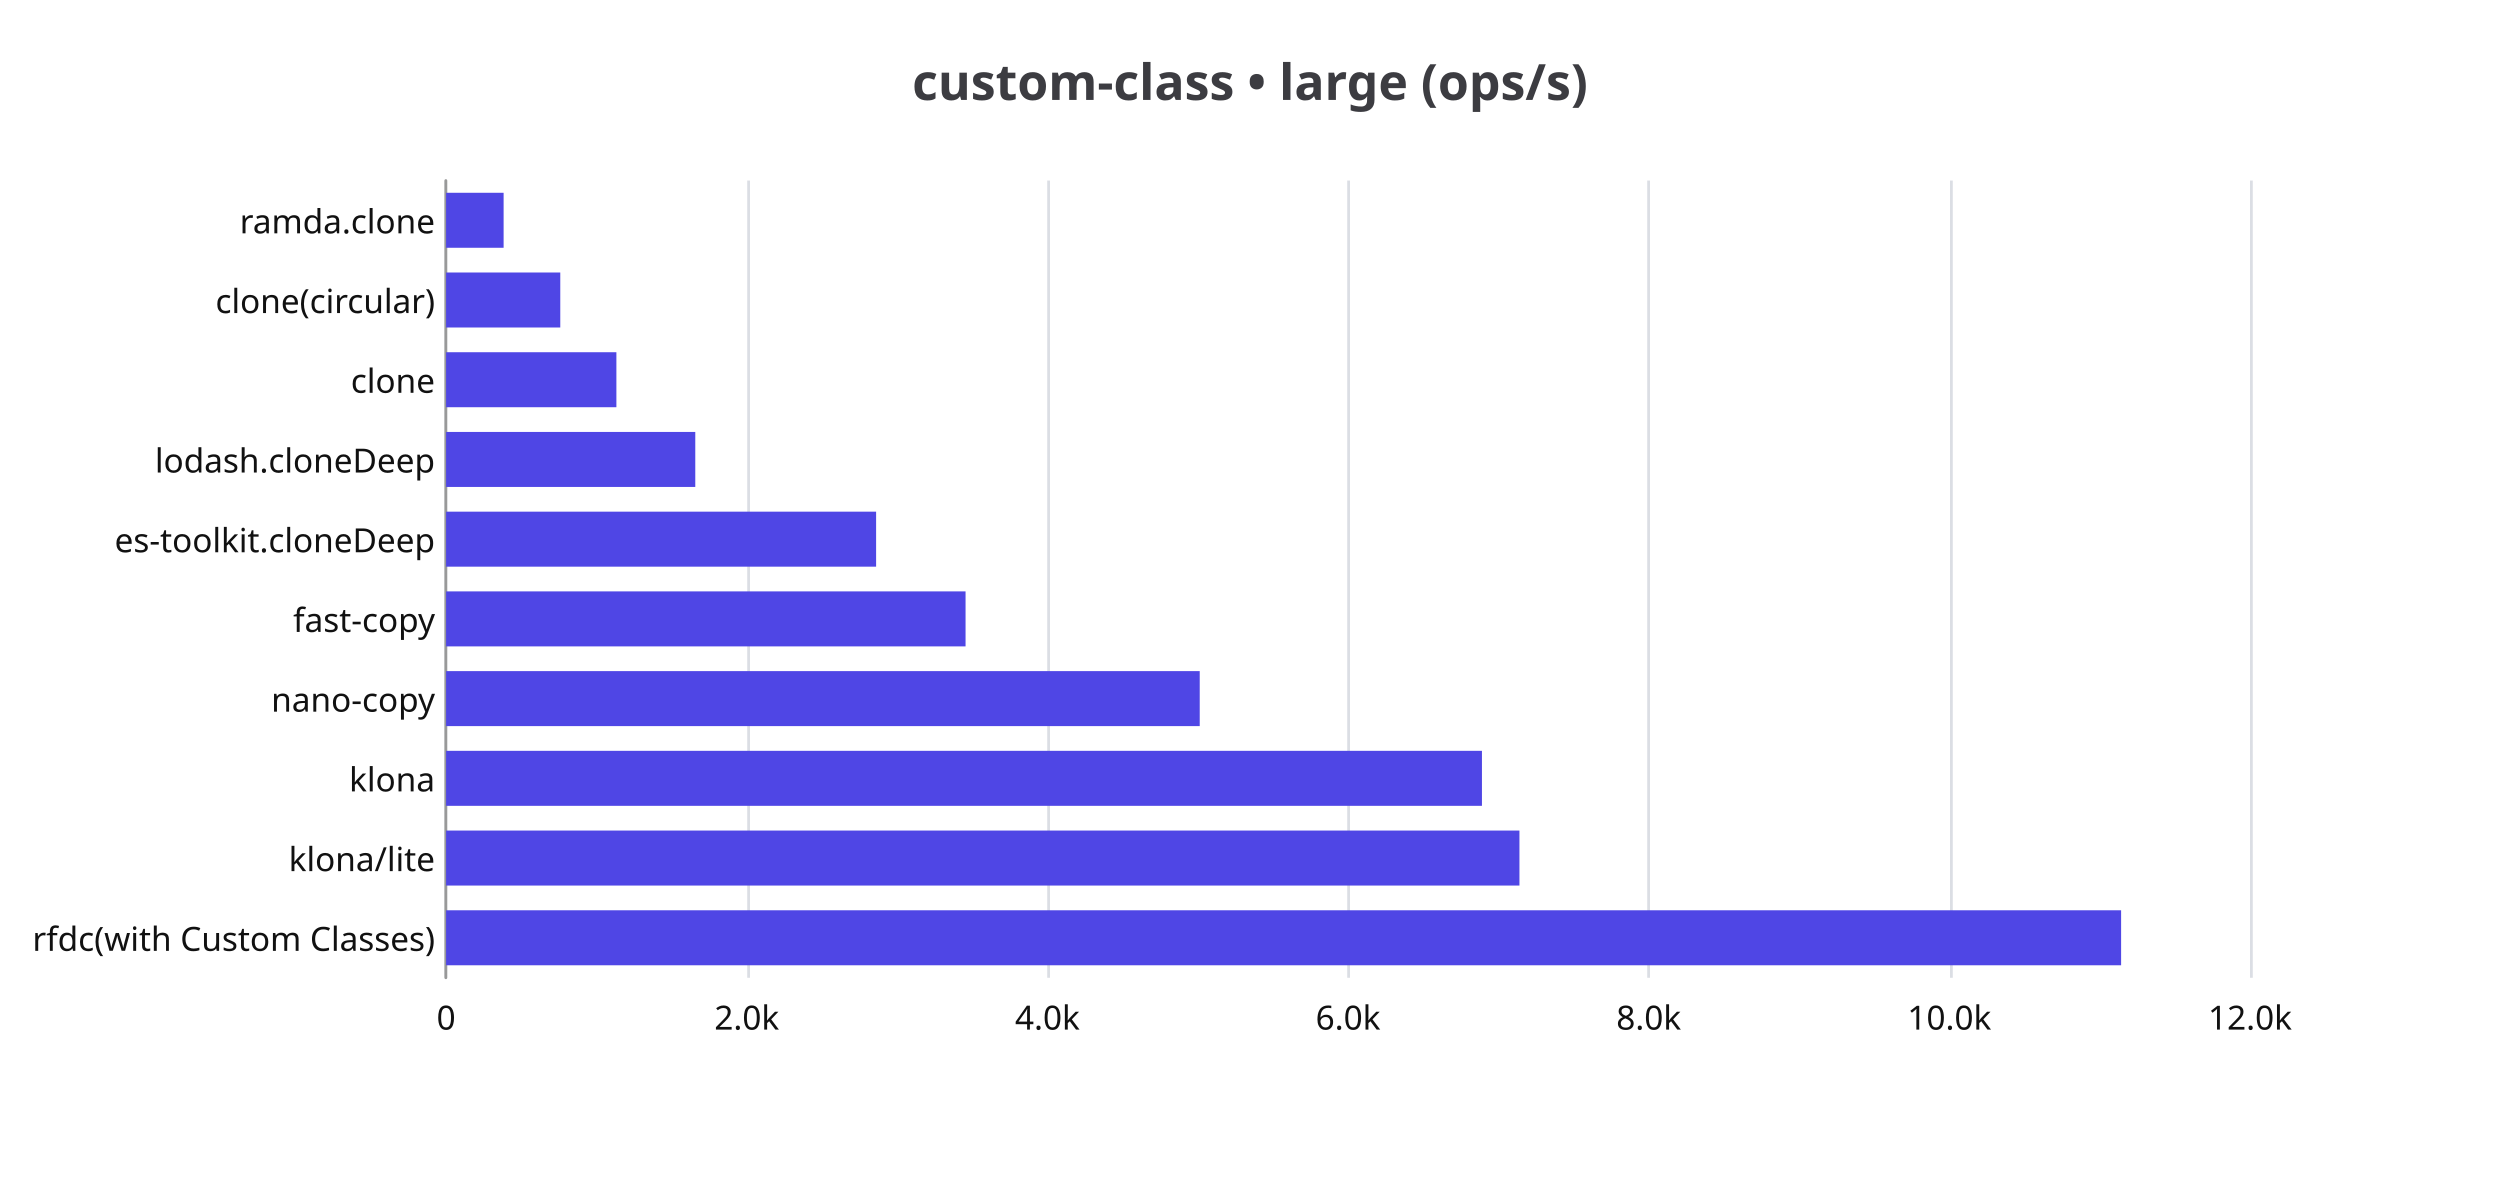
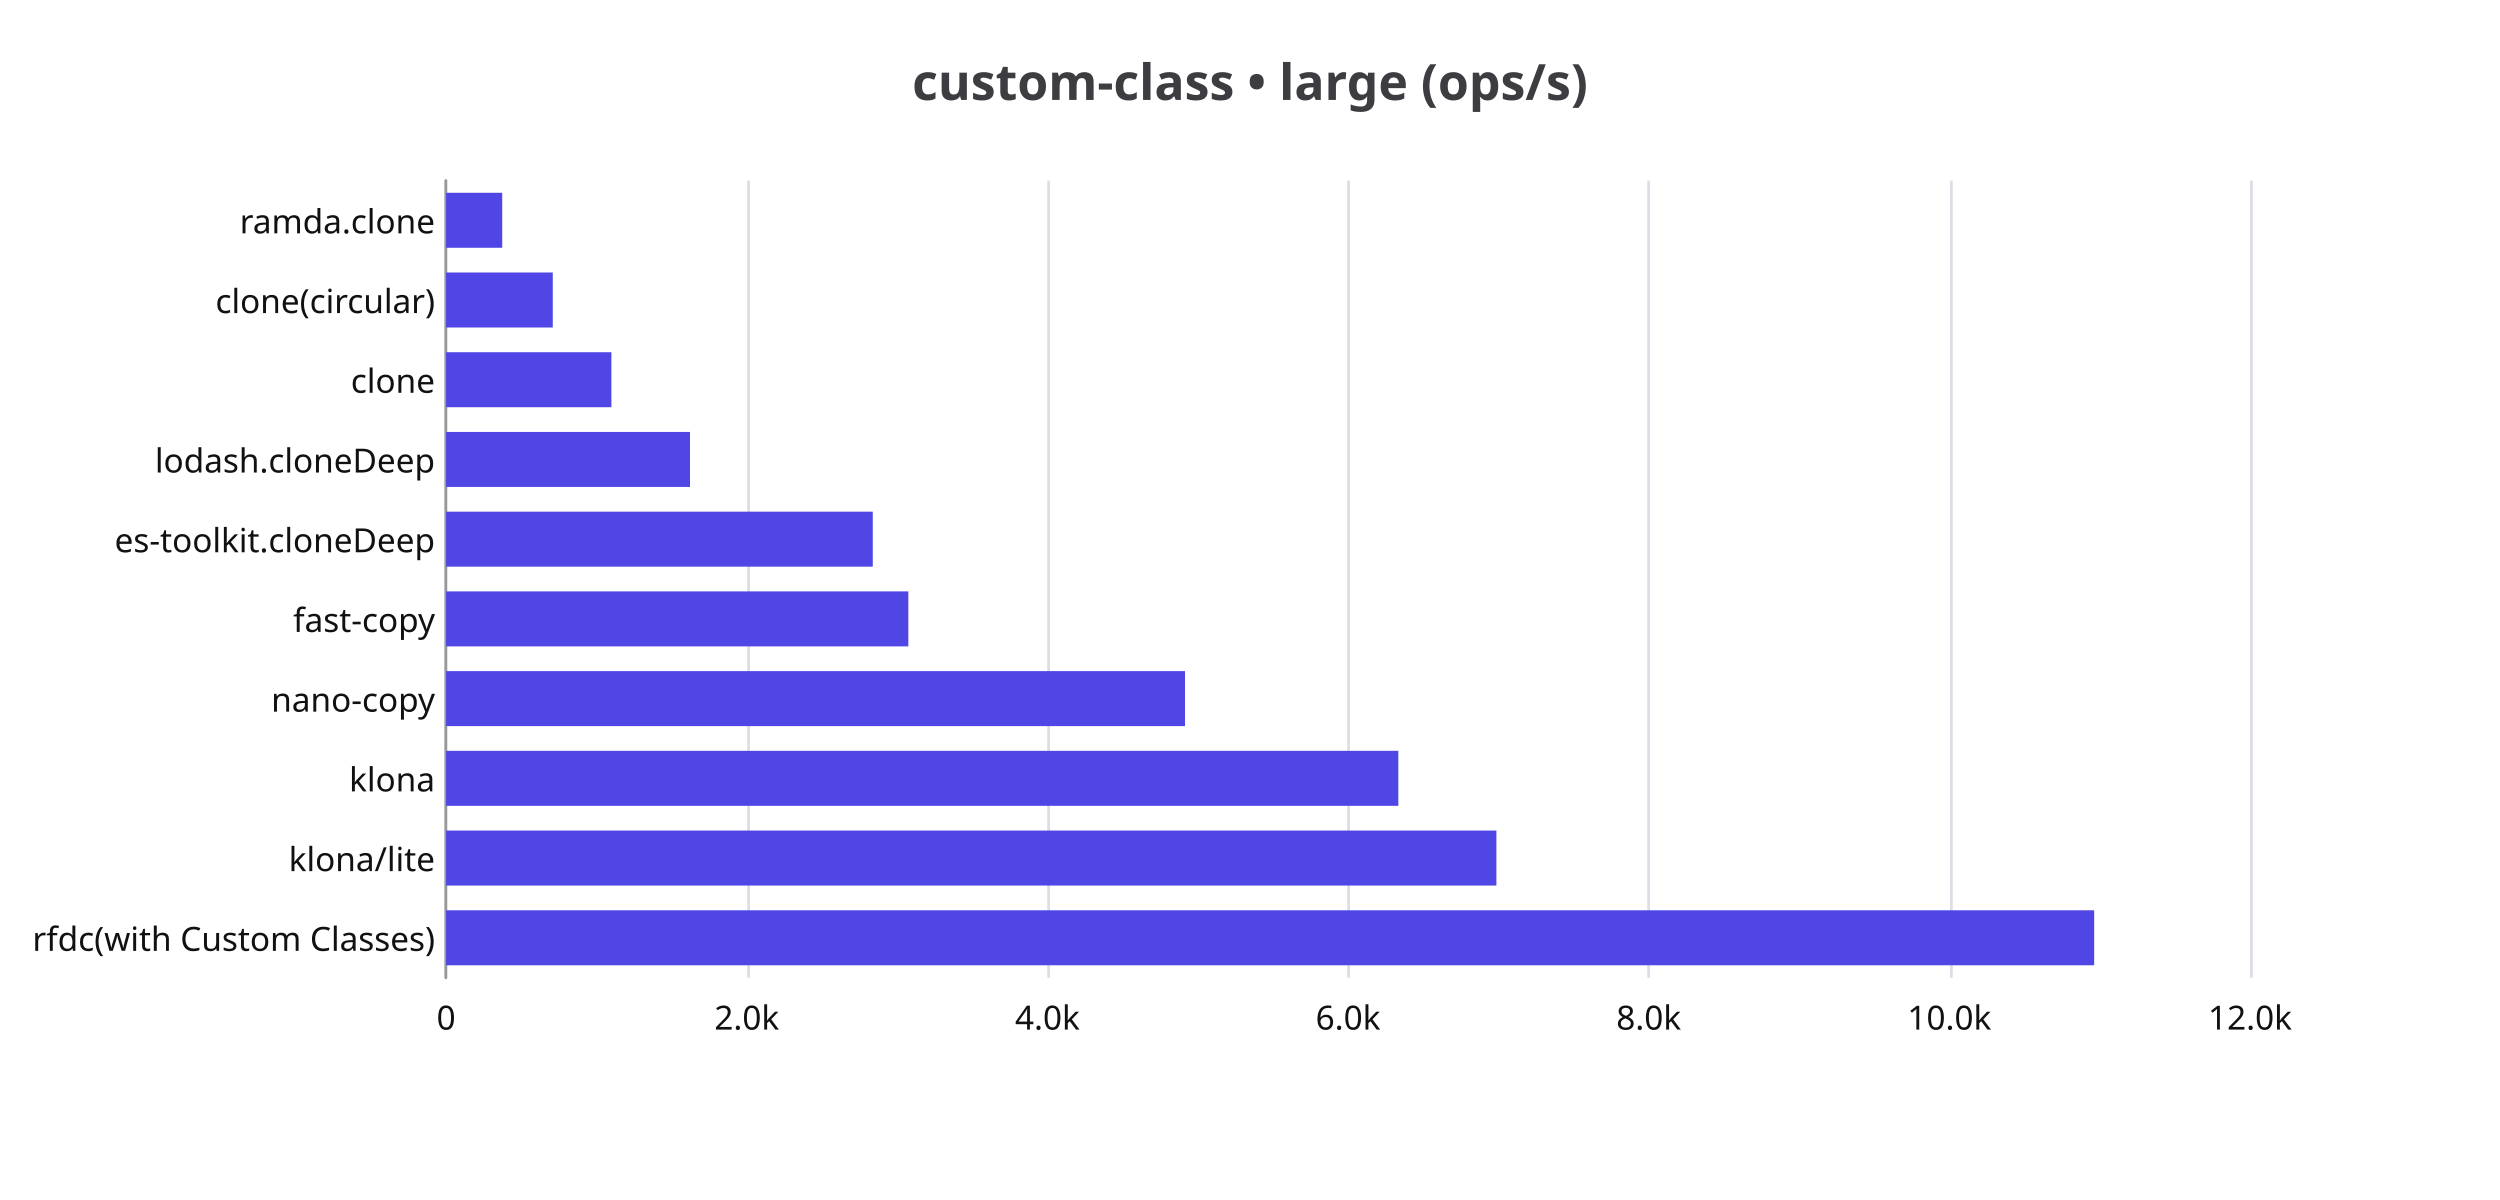
<svg xmlns="http://www.w3.org/2000/svg" width="900" height="432" version="1.1" baseProfile="full" viewBox="0 0 900 432">
  <rect width="900" height="432" x="0" y="0" fill="#ffffff" />
  <path d="M160.5 65L160.5 352" fill="none" pointer-events="visible" stroke="#dbdee4" class="zr9-cls-18" />
  <path d="M269.5 65L269.5 352" fill="none" pointer-events="visible" stroke="#dbdee4" class="zr9-cls-18" />
  <path d="M377.5 65L377.5 352" fill="none" pointer-events="visible" stroke="#dbdee4" class="zr9-cls-18" />
  <path d="M485.5 65L485.5 352" fill="none" pointer-events="visible" stroke="#dbdee4" class="zr9-cls-18" />
  <path d="M593.5 65L593.5 352" fill="none" pointer-events="visible" stroke="#dbdee4" class="zr9-cls-18" />
  <path d="M702.5 65L702.5 352" fill="none" pointer-events="visible" stroke="#dbdee4" class="zr9-cls-18" />
  <path d="M810.5 65L810.5 352" fill="none" pointer-events="visible" stroke="#dbdee4" class="zr9-cls-18" />
  <path d="M160.5 352L160.5 65" fill="none" pointer-events="visible" stroke="#999" stroke-linecap="round" class="zr9-cls-18" />
  <text dominant-baseline="central" text-anchor="end" style="font-size:12px;font-family:Microsoft YaHei;" xml:space="preserve" transform="translate(156.6 337.65)" fill="#111">    rfdc(with Custom Classes)</text>
  <text dominant-baseline="central" text-anchor="end" style="font-size:12px;font-family:Microsoft YaHei;" xml:space="preserve" transform="translate(156.6 308.95)" fill="#111">    klona/lite</text>
  <text dominant-baseline="central" text-anchor="end" style="font-size:12px;font-family:Microsoft YaHei;" xml:space="preserve" transform="translate(156.6 280.25)" fill="#111">    klona</text>
  <text dominant-baseline="central" text-anchor="end" style="font-size:12px;font-family:Microsoft YaHei;" xml:space="preserve" transform="translate(156.6 251.55)" fill="#111">    nano-copy</text>
  <text dominant-baseline="central" text-anchor="end" style="font-size:12px;font-family:Microsoft YaHei;" xml:space="preserve" transform="translate(156.6 222.85)" fill="#111">    fast-copy</text>
  <text dominant-baseline="central" text-anchor="end" style="font-size:12px;font-family:Microsoft YaHei;" xml:space="preserve" transform="translate(156.6 194.15)" fill="#111">    es-toolkit.cloneDeep</text>
  <text dominant-baseline="central" text-anchor="end" style="font-size:12px;font-family:Microsoft YaHei;" xml:space="preserve" transform="translate(156.6 165.45)" fill="#111">    lodash.cloneDeep</text>
  <text dominant-baseline="central" text-anchor="end" style="font-size:12px;font-family:Microsoft YaHei;" xml:space="preserve" transform="translate(156.6 136.75)" fill="#111">    clone</text>
  <text dominant-baseline="central" text-anchor="end" style="font-size:12px;font-family:Microsoft YaHei;" xml:space="preserve" transform="translate(156.6 108.05)" fill="#111">    clone(circular)</text>
  <text dominant-baseline="central" text-anchor="end" style="font-size:12px;font-family:Microsoft YaHei;" xml:space="preserve" transform="translate(156.6 79.35)" fill="#111">    ramda.clone</text>
  <text dominant-baseline="central" text-anchor="middle" style="font-size:12px;font-family:Microsoft YaHei;" y="6" transform="translate(160.6 360)" fill="#111">0</text>
  <text dominant-baseline="central" text-anchor="middle" style="font-size:12px;font-family:Microsoft YaHei;" y="6" transform="translate(268.8333 360)" fill="#111">2.0k</text>
  <text dominant-baseline="central" text-anchor="middle" style="font-size:12px;font-family:Microsoft YaHei;" y="6" transform="translate(377.0667 360)" fill="#111">4.0k</text>
  <text dominant-baseline="central" text-anchor="middle" style="font-size:12px;font-family:Microsoft YaHei;" y="6" transform="translate(485.3 360)" fill="#111">6.0k</text>
  <text dominant-baseline="central" text-anchor="middle" style="font-size:12px;font-family:Microsoft YaHei;" y="6" transform="translate(593.5333 360)" fill="#111">8.0k</text>
  <text dominant-baseline="central" text-anchor="middle" style="font-size:12px;font-family:Microsoft YaHei;" y="6" transform="translate(701.7667 360)" fill="#111">10.0k</text>
  <text dominant-baseline="central" text-anchor="middle" style="font-size:12px;font-family:Microsoft YaHei;" y="6" transform="translate(810 360)" fill="#111">12.0k</text>
-   <path d="M160.6 327.7l603 0l0 19.8l-603 0Z" fill="#4F46E5" ecmeta_series_index="0" ecmeta_data_index="0" ecmeta_ssr_type="chart" class="zr9-cls-19" />
-   <path d="M160.6 299l386.4 0l0 19.8l-386.4 0Z" fill="#4F46E5" ecmeta_series_index="0" ecmeta_data_index="1" ecmeta_ssr_type="chart" class="zr9-cls-19" />
-   <path d="M160.6 270.3l372.9 0l0 19.8l-372.9 0Z" fill="#4F46E5" ecmeta_series_index="0" ecmeta_data_index="2" ecmeta_ssr_type="chart" class="zr9-cls-19" />
-   <path d="M160.6 241.6l271.3 0l0 19.8l-271.3 0Z" fill="#4F46E5" ecmeta_series_index="0" ecmeta_data_index="3" ecmeta_ssr_type="chart" class="zr9-cls-19" />
-   <path d="M160.6 212.9l187 0l0 19.8l-187 0Z" fill="#4F46E5" ecmeta_series_index="0" ecmeta_data_index="4" ecmeta_ssr_type="chart" class="zr9-cls-19" />
-   <path d="M160.6 184.2l154.8 0l0 19.8l-154.8 0Z" fill="#4F46E5" ecmeta_series_index="0" ecmeta_data_index="5" ecmeta_ssr_type="chart" class="zr9-cls-19" />
-   <path d="M160.6 155.5l89.7 0l0 19.8l-89.7 0Z" fill="#4F46E5" ecmeta_series_index="0" ecmeta_data_index="6" ecmeta_ssr_type="chart" class="zr9-cls-19" />
-   <path d="M160.6 126.8l61.3 0l0 19.8l-61.3 0Z" fill="#4F46E5" ecmeta_series_index="0" ecmeta_data_index="7" ecmeta_ssr_type="chart" class="zr9-cls-19" />
-   <path d="M160.6 98.1l41.1 0l0 19.8l-41.1 0Z" fill="#4F46E5" ecmeta_series_index="0" ecmeta_data_index="8" ecmeta_ssr_type="chart" class="zr9-cls-19" />
-   <path d="M160.6 69.4l20.7 0l0 19.8l-20.7 0Z" fill="#4F46E5" ecmeta_series_index="0" ecmeta_data_index="9" ecmeta_ssr_type="chart" class="zr9-cls-19" />
+   <path d="M160.6 327.7l593.3 0l0 19.8l-593.3 0Z" fill="#4F46E5" ecmeta_series_index="0" ecmeta_data_index="0" ecmeta_ssr_type="chart" class="zr9-cls-19" />
+   <path d="M160.6 299l378.1 0l0 19.8l-378.1 0Z" fill="#4F46E5" ecmeta_series_index="0" ecmeta_data_index="1" ecmeta_ssr_type="chart" class="zr9-cls-19" />
+   <path d="M160.6 270.3l342.8 0l0 19.8l-342.8 0Z" fill="#4F46E5" ecmeta_series_index="0" ecmeta_data_index="2" ecmeta_ssr_type="chart" class="zr9-cls-19" />
+   <path d="M160.6 241.6l266 0l0 19.8l-266 0Z" fill="#4F46E5" ecmeta_series_index="0" ecmeta_data_index="3" ecmeta_ssr_type="chart" class="zr9-cls-19" />
+   <path d="M160.6 212.9l166.4 0l0 19.8l-166.4 0Z" fill="#4F46E5" ecmeta_series_index="0" ecmeta_data_index="4" ecmeta_ssr_type="chart" class="zr9-cls-19" />
+   <path d="M160.6 184.2l153.6 0l0 19.8l-153.6 0Z" fill="#4F46E5" ecmeta_series_index="0" ecmeta_data_index="5" ecmeta_ssr_type="chart" class="zr9-cls-19" />
+   <path d="M160.6 155.5l87.8 0l0 19.8l-87.8 0Z" fill="#4F46E5" ecmeta_series_index="0" ecmeta_data_index="6" ecmeta_ssr_type="chart" class="zr9-cls-19" />
+   <path d="M160.6 126.8l59.5 0l0 19.8l-59.5 0Z" fill="#4F46E5" ecmeta_series_index="0" ecmeta_data_index="7" ecmeta_ssr_type="chart" class="zr9-cls-19" />
+   <path d="M160.6 98.1l38.4 0l0 19.8l-38.4 0Z" fill="#4F46E5" ecmeta_series_index="0" ecmeta_data_index="8" ecmeta_ssr_type="chart" class="zr9-cls-19" />
+   <path d="M160.6 69.4l20.2 0l0 19.8l-20.2 0Z" fill="#4F46E5" ecmeta_series_index="0" ecmeta_data_index="9" ecmeta_ssr_type="chart" class="zr9-cls-19" />
  <path d="M-121.7 -5l243.5 0l0 28l-243.5 0Z" transform="translate(450 20)" fill="rgb(0,0,0)" fill-opacity="0" stroke="#3c3c41" stroke-width="0" class="zr9-cls-18" />
  <text dominant-baseline="central" text-anchor="middle" style="font-size:18px;font-family:Microsoft YaHei;font-weight:bold;" xml:space="preserve" y="9" transform="translate(450 20)" fill="#3c3c41">custom-class • large (ops/s)</text>
  <style>
.zr9-cls-18:hover {
pointer-events:none;
}
.zr9-cls-19:hover {
cursor:pointer;
fill:rgba(86,77,251,1);
}



</style>
</svg>
